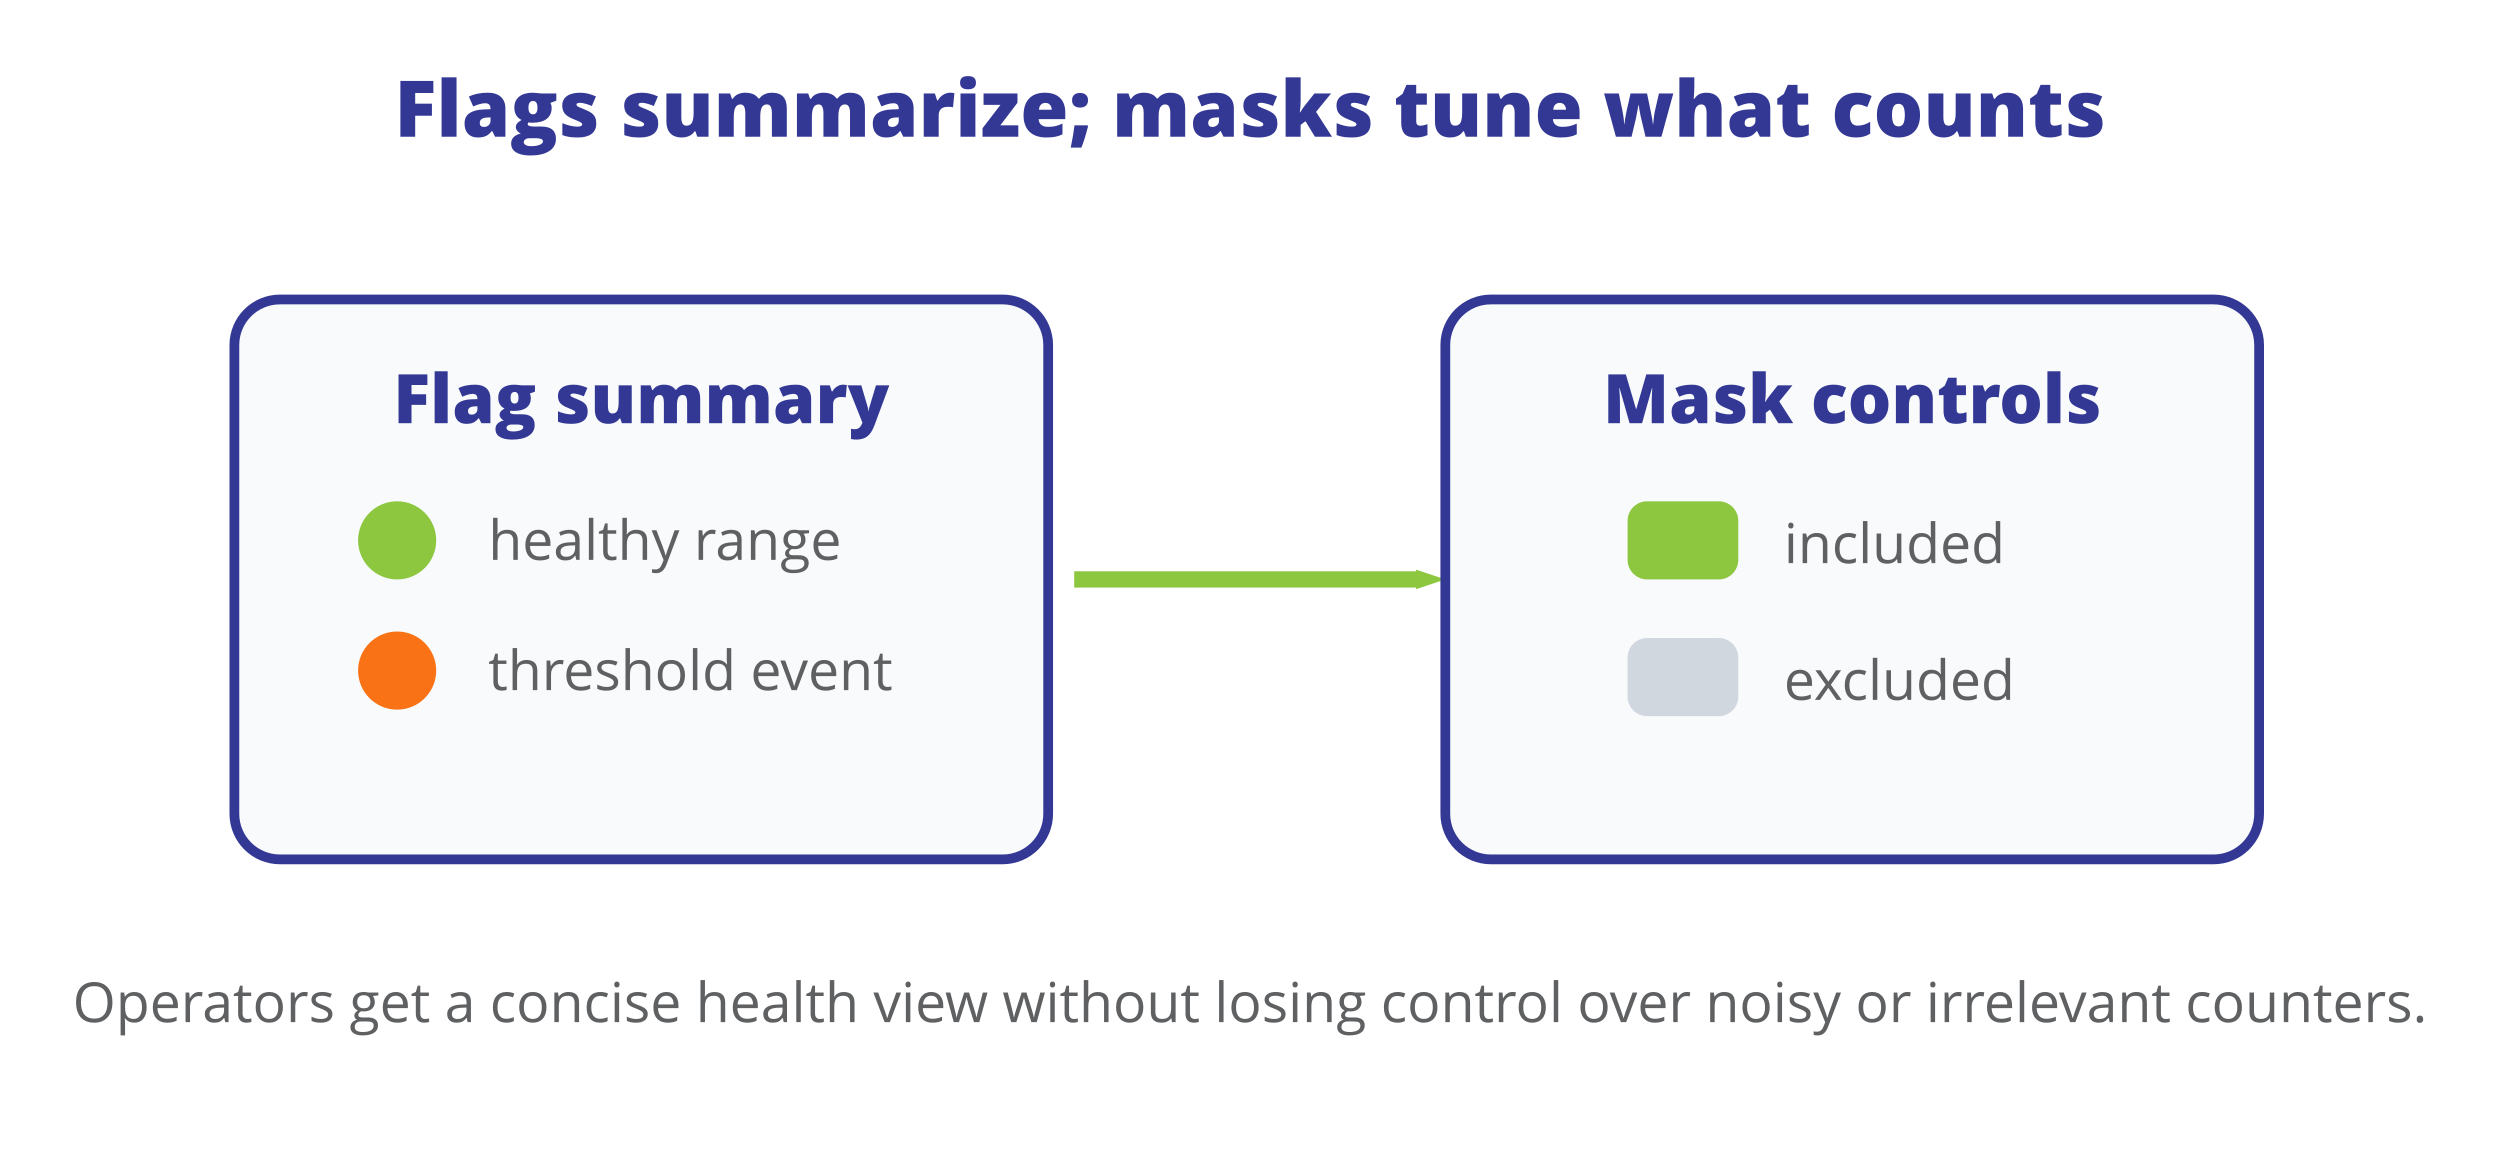
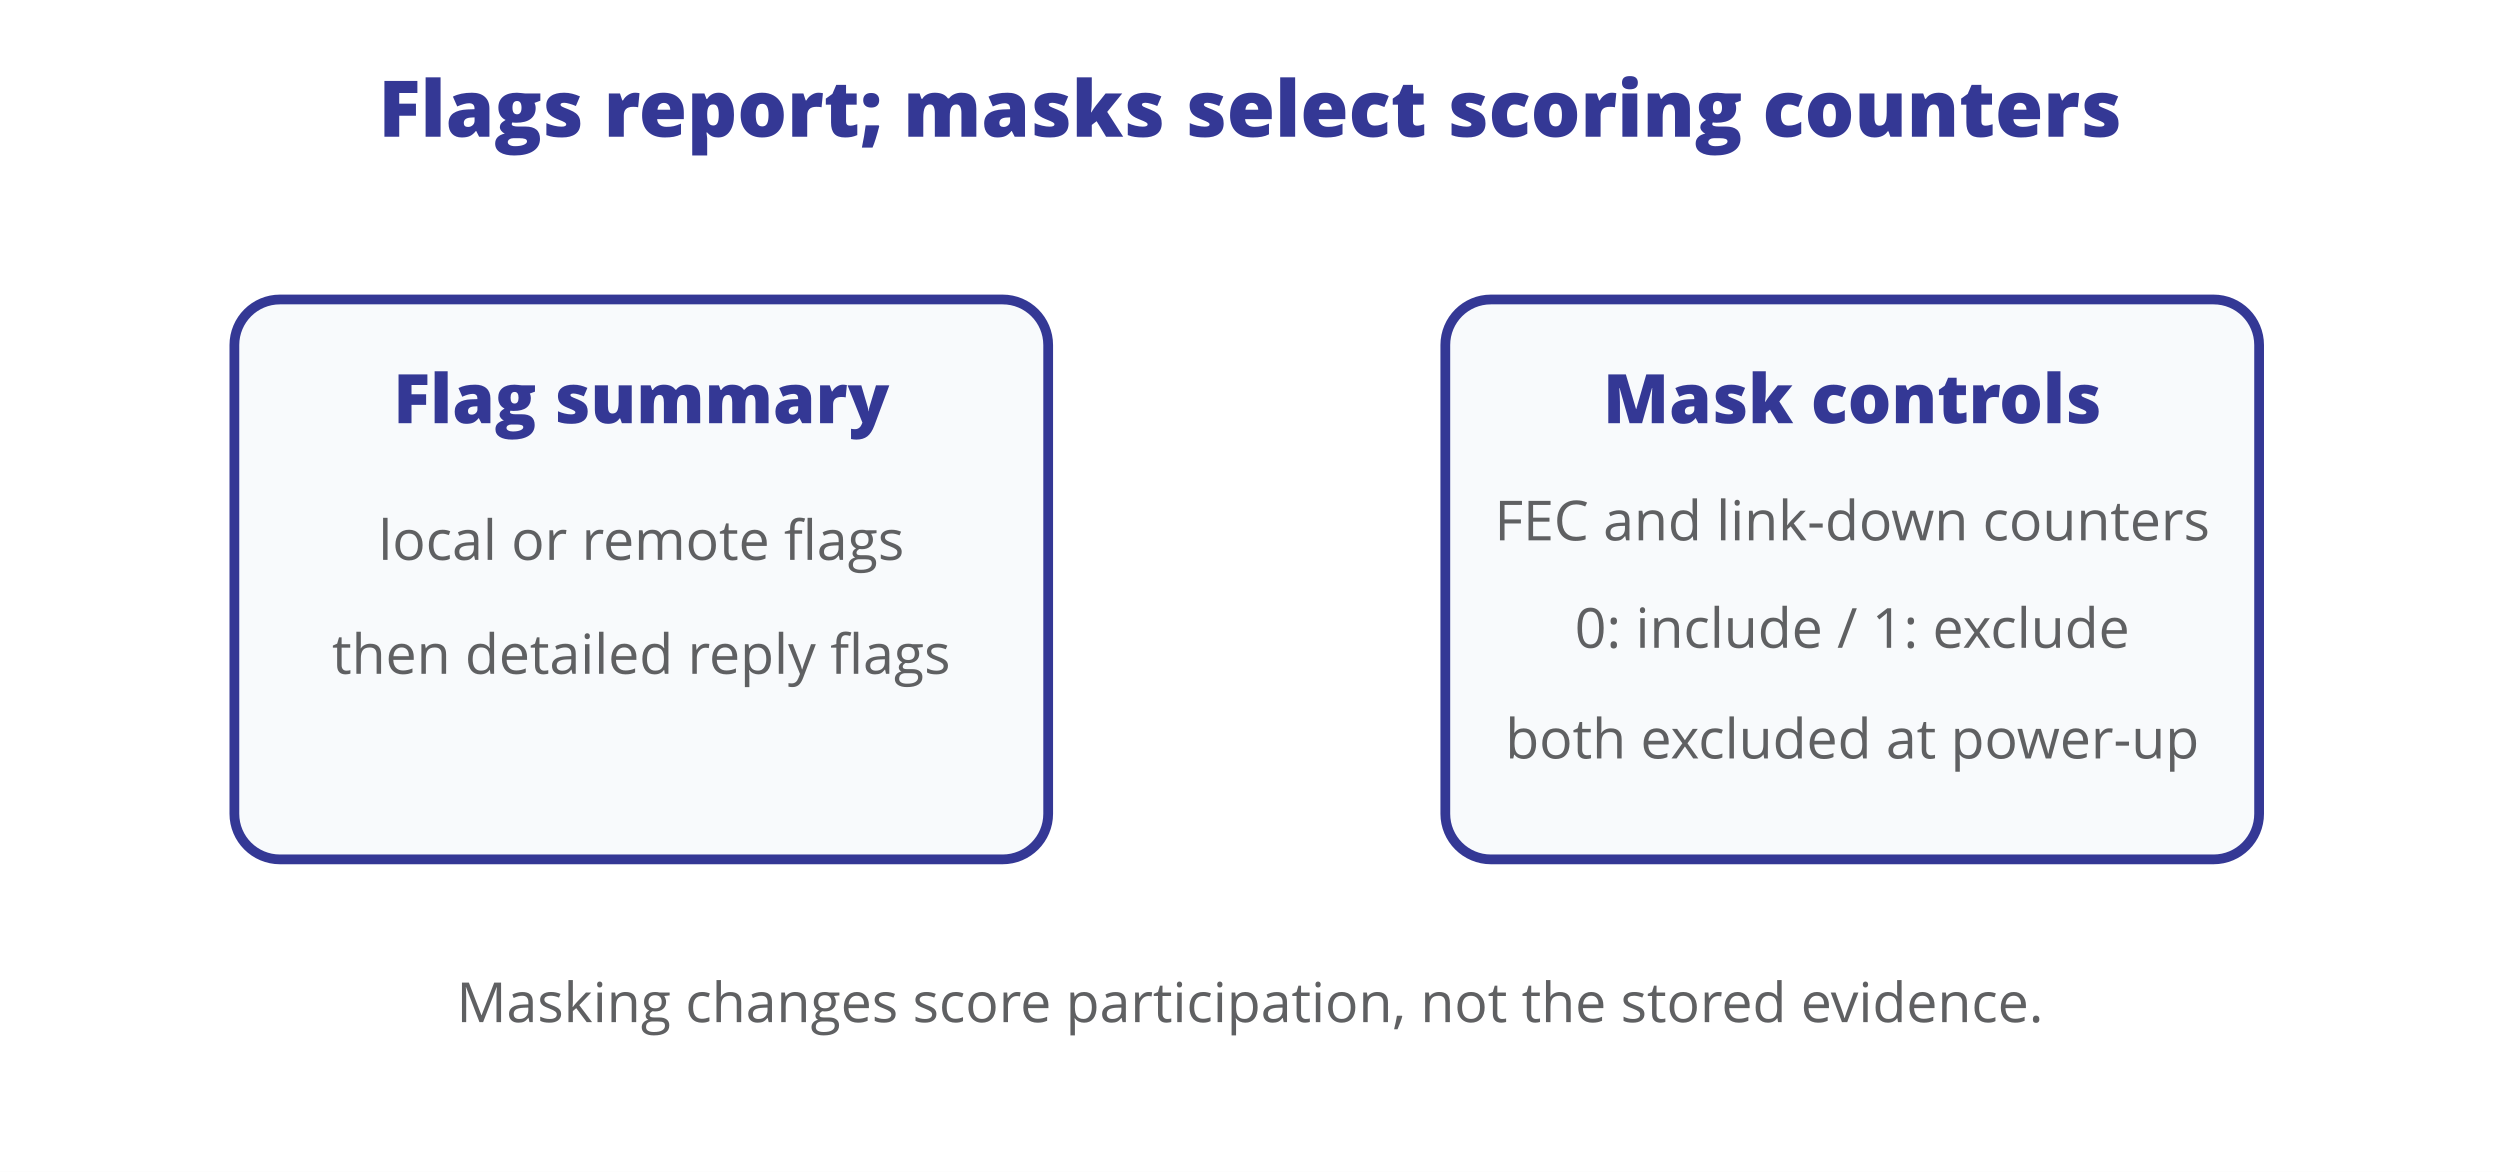
<svg xmlns="http://www.w3.org/2000/svg" viewBox="0 0 768 360" role="img" aria-label="Flags and masks">
  <style>text { font-family: "Open Sans", Arial, Helvetica, sans-serif; letter-spacing: 0; }</style>
  <defs>
    <marker id="arrow" markerWidth="10" markerHeight="10" refX="0" refY="3" orient="auto" markerUnits="userSpaceOnUse">
      <path d="M0,0 L9,3 L0,6 Z" fill="#8DC63F" />
    </marker>
  </defs>
  <rect width="768" height="360" fill="#FFFFFF" />
-   <text x="384" y="42" text-anchor="middle" font-size="24" font-weight="800" fill="#343895">Flags summarize; masks tune what counts</text>
+   <text x="384" y="42" text-anchor="middle" font-size="24" font-weight="800" fill="#343895">Flags report; masks select scoring counters</text>
  <rect x="72" y="92" width="250" height="172" rx="14" fill="#F8FAFC" stroke="#343895" stroke-width="3" />
  <text x="197" y="130" text-anchor="middle" font-size="21" font-weight="800" fill="#343895">Flag summary</text>
-   <circle cx="122" cy="166" r="12" fill="#8DC63F" />
-   <text x="150" y="172" font-size="17" fill="#5F6062">healthy range</text>
-   <circle cx="122" cy="206" r="12" fill="#F97316" />
-   <text x="150" y="212" font-size="17" fill="#5F6062">threshold event</text>
-   <line x1="330" y1="178" x2="435" y2="178" stroke="#8DC63F" stroke-width="5" marker-end="url(#arrow)" />
+   <text x="197" y="172" text-anchor="middle" font-size="17" fill="#5F6062">local or remote flags</text>
+   <text x="197" y="207" text-anchor="middle" font-size="17" fill="#5F6062">then detailed reply flags</text>
  <rect x="444" y="92" width="250" height="172" rx="14" fill="#F8FAFC" stroke="#343895" stroke-width="3" />
  <text x="569" y="130" text-anchor="middle" font-size="21" font-weight="800" fill="#343895">Mask controls</text>
-   <rect x="500" y="154" width="34" height="24" rx="6" fill="#8DC63F" />
-   <text x="548" y="173" font-size="17" fill="#5F6062">included</text>
-   <rect x="500" y="196" width="34" height="24" rx="6" fill="#D0D7DE" />
-   <text x="548" y="215" font-size="17" fill="#5F6062">excluded</text>
-   <text x="384" y="314" text-anchor="middle" font-size="17" fill="#5F6062">Operators get a concise health view without losing control over noisy or irrelevant counters.</text>
+   <text x="569" y="166" text-anchor="middle" font-size="17" fill="#5F6062">FEC and link-down counters</text>
+   <text x="569" y="199" text-anchor="middle" font-size="17" fill="#5F6062">0: include / 1: exclude</text>
+   <text x="569" y="233" text-anchor="middle" font-size="17" fill="#5F6062">both excluded at power-up</text>
+   <text x="384" y="314" text-anchor="middle" font-size="17" fill="#5F6062">Masking changes score participation, not the stored evidence.</text>
</svg>
